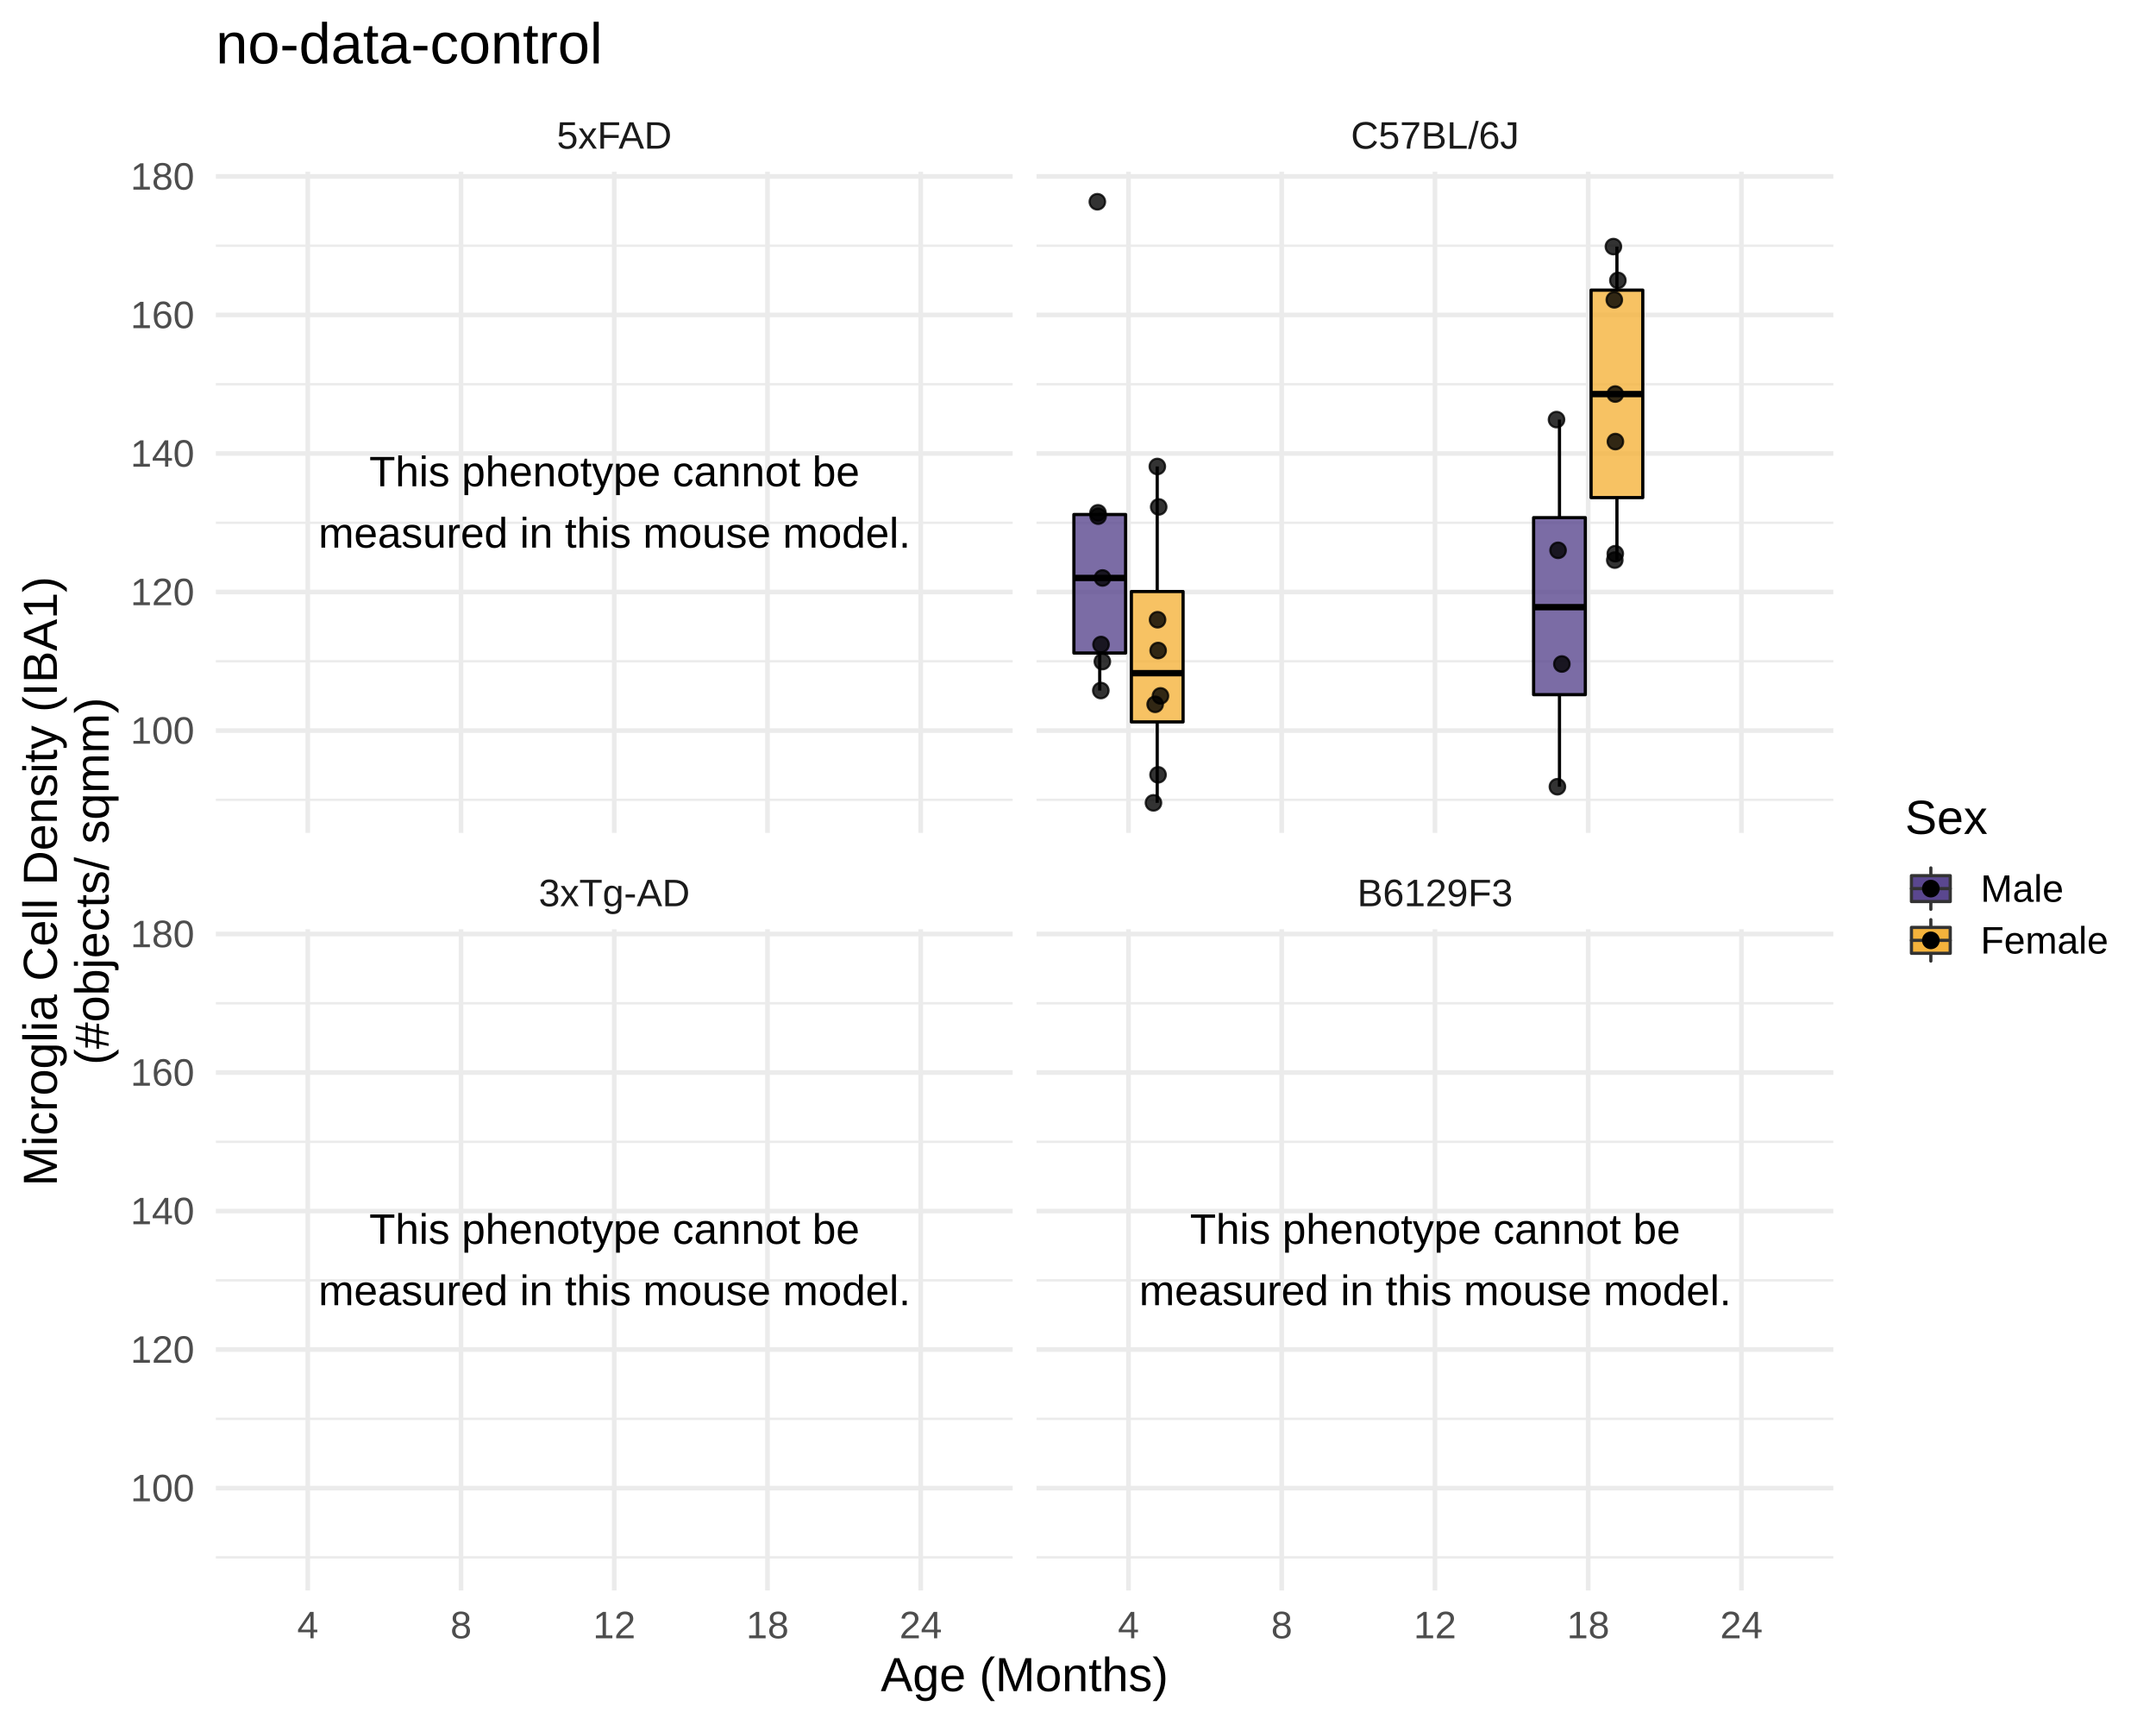
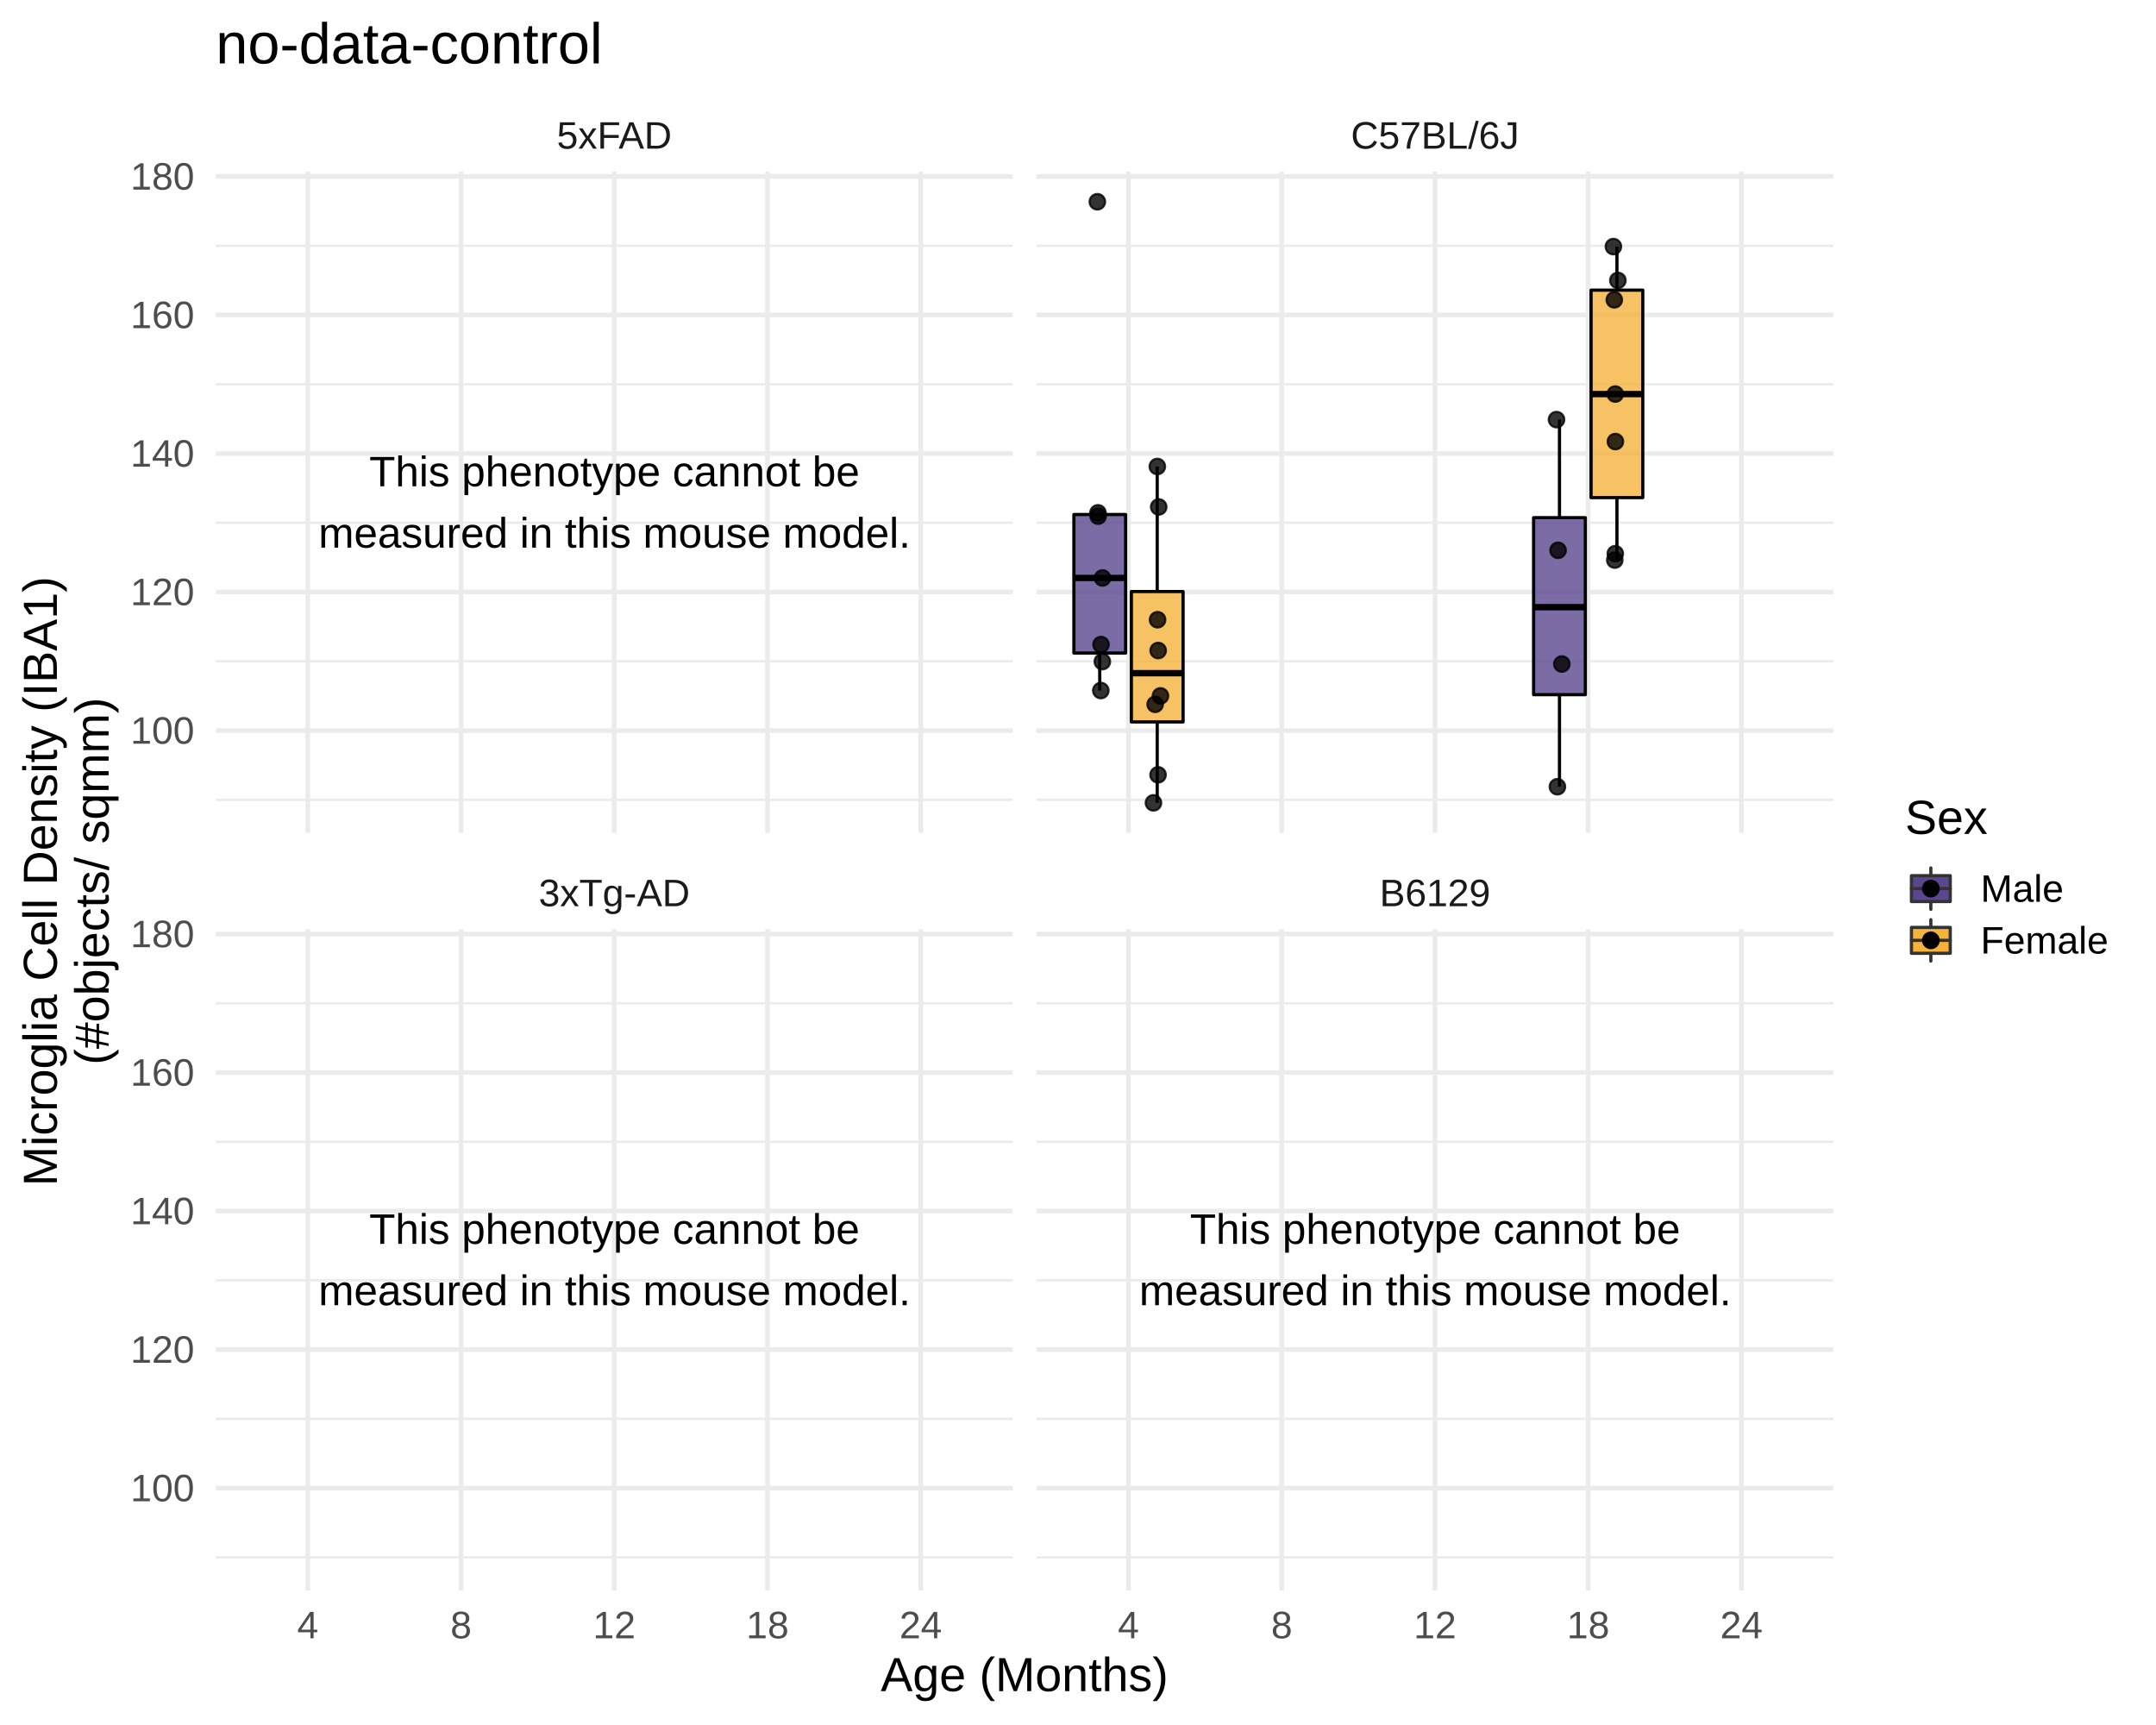
<svg xmlns="http://www.w3.org/2000/svg" viewBox="0 0 720.00 576.00">
  <defs>
    <style type="text/css">
    line, polyline, polygon, path, rect, circle {
      fill: none;
      stroke: #000000;
      stroke-linecap: round;
      stroke-linejoin: round;
      stroke-miterlimit: 10.00;
    }
  </style>
  </defs>
  <rect width="100%" height="100%" style="stroke: none; fill: #FFFFFF;" />
  <defs>
    <clipPath id="cpNzIuMDh8MzM4LjE4fDI3OC4xMnw1Ny4zMw==">
      <rect x="72.08" y="57.33" width="266.10" height="220.78" />
    </clipPath>
  </defs>
  <polyline points="72.08,267.07 338.18,267.07 " style="stroke-width: 0.78; stroke: #EBEBEB; stroke-linecap: butt;" clip-path="url(#cpNzIuMDh8MzM4LjE4fDI3OC4xMnw1Ny4zMw==)" />
  <polyline points="72.08,220.81 338.18,220.81 " style="stroke-width: 0.78; stroke: #EBEBEB; stroke-linecap: butt;" clip-path="url(#cpNzIuMDh8MzM4LjE4fDI3OC4xMnw1Ny4zMw==)" />
  <polyline points="72.08,174.56 338.18,174.56 " style="stroke-width: 0.78; stroke: #EBEBEB; stroke-linecap: butt;" clip-path="url(#cpNzIuMDh8MzM4LjE4fDI3OC4xMnw1Ny4zMw==)" />
  <polyline points="72.08,128.30 338.18,128.30 " style="stroke-width: 0.78; stroke: #EBEBEB; stroke-linecap: butt;" clip-path="url(#cpNzIuMDh8MzM4LjE4fDI3OC4xMnw1Ny4zMw==)" />
  <polyline points="72.08,82.05 338.18,82.05 " style="stroke-width: 0.78; stroke: #EBEBEB; stroke-linecap: butt;" clip-path="url(#cpNzIuMDh8MzM4LjE4fDI3OC4xMnw1Ny4zMw==)" />
  <polyline points="72.08,243.94 338.18,243.94 " style="stroke-width: 1.55; stroke: #EBEBEB; stroke-linecap: butt;" clip-path="url(#cpNzIuMDh8MzM4LjE4fDI3OC4xMnw1Ny4zMw==)" />
  <polyline points="72.08,197.68 338.18,197.68 " style="stroke-width: 1.55; stroke: #EBEBEB; stroke-linecap: butt;" clip-path="url(#cpNzIuMDh8MzM4LjE4fDI3OC4xMnw1Ny4zMw==)" />
  <polyline points="72.08,151.43 338.18,151.43 " style="stroke-width: 1.55; stroke: #EBEBEB; stroke-linecap: butt;" clip-path="url(#cpNzIuMDh8MzM4LjE4fDI3OC4xMnw1Ny4zMw==)" />
  <polyline points="72.08,105.17 338.18,105.17 " style="stroke-width: 1.55; stroke: #EBEBEB; stroke-linecap: butt;" clip-path="url(#cpNzIuMDh8MzM4LjE4fDI3OC4xMnw1Ny4zMw==)" />
  <polyline points="72.08,58.92 338.18,58.92 " style="stroke-width: 1.55; stroke: #EBEBEB; stroke-linecap: butt;" clip-path="url(#cpNzIuMDh8MzM4LjE4fDI3OC4xMnw1Ny4zMw==)" />
  <polyline points="102.78,278.12 102.78,57.33 " style="stroke-width: 1.55; stroke: #EBEBEB; stroke-linecap: butt;" clip-path="url(#cpNzIuMDh8MzM4LjE4fDI3OC4xMnw1Ny4zMw==)" />
  <polyline points="153.96,278.12 153.96,57.33 " style="stroke-width: 1.55; stroke: #EBEBEB; stroke-linecap: butt;" clip-path="url(#cpNzIuMDh8MzM4LjE4fDI3OC4xMnw1Ny4zMw==)" />
  <polyline points="205.13,278.12 205.13,57.33 " style="stroke-width: 1.55; stroke: #EBEBEB; stroke-linecap: butt;" clip-path="url(#cpNzIuMDh8MzM4LjE4fDI3OC4xMnw1Ny4zMw==)" />
  <polyline points="256.31,278.12 256.31,57.33 " style="stroke-width: 1.55; stroke: #EBEBEB; stroke-linecap: butt;" clip-path="url(#cpNzIuMDh8MzM4LjE4fDI3OC4xMnw1Ny4zMw==)" />
  <polyline points="307.48,278.12 307.48,57.33 " style="stroke-width: 1.55; stroke: #EBEBEB; stroke-linecap: butt;" clip-path="url(#cpNzIuMDh8MzM4LjE4fDI3OC4xMnw1Ny4zMw==)" />
  <g clip-path="url(#cpNzIuMDh8MzM4LjE4fDI3OC4xMnw1Ny4zMw==)">
    <text x="123.32" y="162.37" style="font-size: 14.23px; font-family: Liberation Sans;" textLength="163.62px" lengthAdjust="spacingAndGlyphs">This phenotype cannot be</text>
  </g>
  <g clip-path="url(#cpNzIuMDh8MzM4LjE4fDI3OC4xMnw1Ny4zMw==)">
    <text x="106.35" y="182.86" style="font-size: 14.23px; font-family: Liberation Sans;" textLength="197.56px" lengthAdjust="spacingAndGlyphs">measured in this mouse model.</text>
  </g>
  <defs>
    <clipPath id="cpMC4wMHw3MjAuMDB8NTc2LjAwfDAuMDA=">
      <rect x="0.00" y="0.00" width="720.00" height="576.00" />
    </clipPath>
  </defs>
  <defs>
    <clipPath id="cpNzIuMDh8MzM4LjE4fDUzMS4wN3wzMTAuMjk=">
      <rect x="72.08" y="310.29" width="266.10" height="220.78" />
    </clipPath>
  </defs>
  <polyline points="72.08,520.02 338.18,520.02 " style="stroke-width: 0.78; stroke: #EBEBEB; stroke-linecap: butt;" clip-path="url(#cpNzIuMDh8MzM4LjE4fDUzMS4wN3wzMTAuMjk=)" />
  <polyline points="72.08,473.77 338.18,473.77 " style="stroke-width: 0.78; stroke: #EBEBEB; stroke-linecap: butt;" clip-path="url(#cpNzIuMDh8MzM4LjE4fDUzMS4wN3wzMTAuMjk=)" />
  <polyline points="72.08,427.52 338.18,427.52 " style="stroke-width: 0.78; stroke: #EBEBEB; stroke-linecap: butt;" clip-path="url(#cpNzIuMDh8MzM4LjE4fDUzMS4wN3wzMTAuMjk=)" />
  <polyline points="72.08,381.26 338.18,381.26 " style="stroke-width: 0.78; stroke: #EBEBEB; stroke-linecap: butt;" clip-path="url(#cpNzIuMDh8MzM4LjE4fDUzMS4wN3wzMTAuMjk=)" />
  <polyline points="72.08,335.01 338.18,335.01 " style="stroke-width: 0.78; stroke: #EBEBEB; stroke-linecap: butt;" clip-path="url(#cpNzIuMDh8MzM4LjE4fDUzMS4wN3wzMTAuMjk=)" />
  <polyline points="72.08,496.90 338.18,496.90 " style="stroke-width: 1.55; stroke: #EBEBEB; stroke-linecap: butt;" clip-path="url(#cpNzIuMDh8MzM4LjE4fDUzMS4wN3wzMTAuMjk=)" />
  <polyline points="72.08,450.64 338.18,450.64 " style="stroke-width: 1.55; stroke: #EBEBEB; stroke-linecap: butt;" clip-path="url(#cpNzIuMDh8MzM4LjE4fDUzMS4wN3wzMTAuMjk=)" />
  <polyline points="72.08,404.39 338.18,404.39 " style="stroke-width: 1.55; stroke: #EBEBEB; stroke-linecap: butt;" clip-path="url(#cpNzIuMDh8MzM4LjE4fDUzMS4wN3wzMTAuMjk=)" />
  <polyline points="72.08,358.13 338.18,358.13 " style="stroke-width: 1.55; stroke: #EBEBEB; stroke-linecap: butt;" clip-path="url(#cpNzIuMDh8MzM4LjE4fDUzMS4wN3wzMTAuMjk=)" />
  <polyline points="72.08,311.88 338.18,311.88 " style="stroke-width: 1.55; stroke: #EBEBEB; stroke-linecap: butt;" clip-path="url(#cpNzIuMDh8MzM4LjE4fDUzMS4wN3wzMTAuMjk=)" />
  <polyline points="102.78,531.07 102.78,310.29 " style="stroke-width: 1.55; stroke: #EBEBEB; stroke-linecap: butt;" clip-path="url(#cpNzIuMDh8MzM4LjE4fDUzMS4wN3wzMTAuMjk=)" />
  <polyline points="153.96,531.07 153.96,310.29 " style="stroke-width: 1.55; stroke: #EBEBEB; stroke-linecap: butt;" clip-path="url(#cpNzIuMDh8MzM4LjE4fDUzMS4wN3wzMTAuMjk=)" />
  <polyline points="205.13,531.07 205.13,310.29 " style="stroke-width: 1.55; stroke: #EBEBEB; stroke-linecap: butt;" clip-path="url(#cpNzIuMDh8MzM4LjE4fDUzMS4wN3wzMTAuMjk=)" />
  <polyline points="256.31,531.07 256.31,310.29 " style="stroke-width: 1.55; stroke: #EBEBEB; stroke-linecap: butt;" clip-path="url(#cpNzIuMDh8MzM4LjE4fDUzMS4wN3wzMTAuMjk=)" />
  <polyline points="307.48,531.07 307.48,310.29 " style="stroke-width: 1.55; stroke: #EBEBEB; stroke-linecap: butt;" clip-path="url(#cpNzIuMDh8MzM4LjE4fDUzMS4wN3wzMTAuMjk=)" />
  <g clip-path="url(#cpNzIuMDh8MzM4LjE4fDUzMS4wN3wzMTAuMjk=)">
    <text x="123.32" y="415.33" style="font-size: 14.23px; font-family: Liberation Sans;" textLength="163.62px" lengthAdjust="spacingAndGlyphs">This phenotype cannot be</text>
  </g>
  <g clip-path="url(#cpNzIuMDh8MzM4LjE4fDUzMS4wN3wzMTAuMjk=)">
    <text x="106.35" y="435.82" style="font-size: 14.23px; font-family: Liberation Sans;" textLength="197.56px" lengthAdjust="spacingAndGlyphs">measured in this mouse model.</text>
  </g>
  <defs>
    <clipPath id="cpMC4wMHw3MjAuMDB8NTc2LjAwfDAuMDA=">
      <rect x="0.00" y="0.00" width="720.00" height="576.00" />
    </clipPath>
  </defs>
  <defs>
    <clipPath id="cpMzQ2LjE1fDYxMi4yNnwyNzguMTJ8NTcuMzM=">
      <rect x="346.15" y="57.33" width="266.10" height="220.78" />
    </clipPath>
  </defs>
  <polyline points="346.15,267.07 612.26,267.07 " style="stroke-width: 0.78; stroke: #EBEBEB; stroke-linecap: butt;" clip-path="url(#cpMzQ2LjE1fDYxMi4yNnwyNzguMTJ8NTcuMzM=)" />
  <polyline points="346.15,220.81 612.26,220.81 " style="stroke-width: 0.78; stroke: #EBEBEB; stroke-linecap: butt;" clip-path="url(#cpMzQ2LjE1fDYxMi4yNnwyNzguMTJ8NTcuMzM=)" />
  <polyline points="346.15,174.56 612.26,174.56 " style="stroke-width: 0.78; stroke: #EBEBEB; stroke-linecap: butt;" clip-path="url(#cpMzQ2LjE1fDYxMi4yNnwyNzguMTJ8NTcuMzM=)" />
  <polyline points="346.15,128.30 612.26,128.30 " style="stroke-width: 0.78; stroke: #EBEBEB; stroke-linecap: butt;" clip-path="url(#cpMzQ2LjE1fDYxMi4yNnwyNzguMTJ8NTcuMzM=)" />
  <polyline points="346.15,82.05 612.26,82.05 " style="stroke-width: 0.78; stroke: #EBEBEB; stroke-linecap: butt;" clip-path="url(#cpMzQ2LjE1fDYxMi4yNnwyNzguMTJ8NTcuMzM=)" />
  <polyline points="346.15,243.94 612.26,243.94 " style="stroke-width: 1.55; stroke: #EBEBEB; stroke-linecap: butt;" clip-path="url(#cpMzQ2LjE1fDYxMi4yNnwyNzguMTJ8NTcuMzM=)" />
  <polyline points="346.15,197.68 612.26,197.68 " style="stroke-width: 1.55; stroke: #EBEBEB; stroke-linecap: butt;" clip-path="url(#cpMzQ2LjE1fDYxMi4yNnwyNzguMTJ8NTcuMzM=)" />
  <polyline points="346.15,151.43 612.26,151.43 " style="stroke-width: 1.55; stroke: #EBEBEB; stroke-linecap: butt;" clip-path="url(#cpMzQ2LjE1fDYxMi4yNnwyNzguMTJ8NTcuMzM=)" />
  <polyline points="346.15,105.17 612.26,105.17 " style="stroke-width: 1.55; stroke: #EBEBEB; stroke-linecap: butt;" clip-path="url(#cpMzQ2LjE1fDYxMi4yNnwyNzguMTJ8NTcuMzM=)" />
  <polyline points="346.15,58.92 612.26,58.92 " style="stroke-width: 1.55; stroke: #EBEBEB; stroke-linecap: butt;" clip-path="url(#cpMzQ2LjE1fDYxMi4yNnwyNzguMTJ8NTcuMzM=)" />
  <polyline points="376.86,278.12 376.86,57.33 " style="stroke-width: 1.55; stroke: #EBEBEB; stroke-linecap: butt;" clip-path="url(#cpMzQ2LjE1fDYxMi4yNnwyNzguMTJ8NTcuMzM=)" />
  <polyline points="428.03,278.12 428.03,57.33 " style="stroke-width: 1.55; stroke: #EBEBEB; stroke-linecap: butt;" clip-path="url(#cpMzQ2LjE1fDYxMi4yNnwyNzguMTJ8NTcuMzM=)" />
  <polyline points="479.21,278.12 479.21,57.33 " style="stroke-width: 1.55; stroke: #EBEBEB; stroke-linecap: butt;" clip-path="url(#cpMzQ2LjE1fDYxMi4yNnwyNzguMTJ8NTcuMzM=)" />
  <polyline points="530.38,278.12 530.38,57.33 " style="stroke-width: 1.55; stroke: #EBEBEB; stroke-linecap: butt;" clip-path="url(#cpMzQ2LjE1fDYxMi4yNnwyNzguMTJ8NTcuMzM=)" />
  <polyline points="581.55,278.12 581.55,57.33 " style="stroke-width: 1.55; stroke: #EBEBEB; stroke-linecap: butt;" clip-path="url(#cpMzQ2LjE1fDYxMi4yNnwyNzguMTJ8NTcuMzM=)" />
  <line x1="367.26" y1="171.80" x2="367.26" y2="171.24" style="stroke-width: 1.07; stroke-linecap: butt;" clip-path="url(#cpMzQ2LjE1fDYxMi4yNnwyNzguMTJ8NTcuMzM=)" />
  <line x1="367.26" y1="218.06" x2="367.26" y2="230.58" style="stroke-width: 1.07; stroke-linecap: butt;" clip-path="url(#cpMzQ2LjE1fDYxMi4yNnwyNzguMTJ8NTcuMzM=)" />
  <polygon points="358.63,171.80 358.63,218.06 375.90,218.06 375.90,171.80 358.63,171.80 " style="stroke-width: 1.07; fill: #5A478F; fill-opacity: 0.80;" clip-path="url(#cpMzQ2LjE1fDYxMi4yNnwyNzguMTJ8NTcuMzM=)" />
  <line x1="358.63" y1="192.99" x2="375.90" y2="192.99" style="stroke-width: 2.13; stroke-linecap: butt;" clip-path="url(#cpMzQ2LjE1fDYxMi4yNnwyNzguMTJ8NTcuMzM=)" />
  <line x1="386.45" y1="197.52" x2="386.45" y2="155.77" style="stroke-width: 1.07; stroke-linecap: butt;" clip-path="url(#cpMzQ2LjE1fDYxMi4yNnwyNzguMTJ8NTcuMzM=)" />
  <line x1="386.45" y1="241.06" x2="386.45" y2="268.08" style="stroke-width: 1.07; stroke-linecap: butt;" clip-path="url(#cpMzQ2LjE1fDYxMi4yNnwyNzguMTJ8NTcuMzM=)" />
  <polygon points="377.82,197.52 377.82,241.06 395.09,241.06 395.09,197.52 377.82,197.52 " style="stroke-width: 1.07; fill: #F5B33C; fill-opacity: 0.80;" clip-path="url(#cpMzQ2LjE1fDYxMi4yNnwyNzguMTJ8NTcuMzM=)" />
  <line x1="377.82" y1="224.79" x2="395.09" y2="224.79" style="stroke-width: 2.13; stroke-linecap: butt;" clip-path="url(#cpMzQ2LjE1fDYxMi4yNnwyNzguMTJ8NTcuMzM=)" />
  <line x1="520.79" y1="172.85" x2="520.79" y2="140.11" style="stroke-width: 1.07; stroke-linecap: butt;" clip-path="url(#cpMzQ2LjE1fDYxMi4yNnwyNzguMTJ8NTcuMzM=)" />
  <line x1="520.79" y1="231.96" x2="520.79" y2="262.70" style="stroke-width: 1.07; stroke-linecap: butt;" clip-path="url(#cpMzQ2LjE1fDYxMi4yNnwyNzguMTJ8NTcuMzM=)" />
  <polygon points="512.15,172.85 512.15,231.96 529.42,231.96 529.42,172.85 512.15,172.85 " style="stroke-width: 1.07; fill: #5A478F; fill-opacity: 0.80;" clip-path="url(#cpMzQ2LjE1fDYxMi4yNnwyNzguMTJ8NTcuMzM=)" />
  <line x1="512.15" y1="202.74" x2="529.42" y2="202.74" style="stroke-width: 2.13; stroke-linecap: butt;" clip-path="url(#cpMzQ2LjE1fDYxMi4yNnwyNzguMTJ8NTcuMzM=)" />
  <line x1="539.98" y1="96.88" x2="539.98" y2="82.34" style="stroke-width: 1.07; stroke-linecap: butt;" clip-path="url(#cpMzQ2LjE1fDYxMi4yNnwyNzguMTJ8NTcuMzM=)" />
  <line x1="539.98" y1="166.16" x2="539.98" y2="187.02" style="stroke-width: 1.07; stroke-linecap: butt;" clip-path="url(#cpMzQ2LjE1fDYxMi4yNnwyNzguMTJ8NTcuMzM=)" />
  <polygon points="531.34,96.88 531.34,166.16 548.61,166.16 548.61,96.88 531.34,96.88 " style="stroke-width: 1.07; fill: #F5B33C; fill-opacity: 0.80;" clip-path="url(#cpMzQ2LjE1fDYxMi4yNnwyNzguMTJ8NTcuMzM=)" />
  <line x1="531.34" y1="131.58" x2="548.61" y2="131.58" style="stroke-width: 2.13; stroke-linecap: butt;" clip-path="url(#cpMzQ2LjE1fDYxMi4yNnwyNzguMTJ8NTcuMzM=)" />
  <circle cx="519.80" cy="140.11" r="1.95pt" style="stroke-width: 0.71; stroke: #000000; stroke-opacity: 0.80; fill: #000000; fill-opacity: 0.80;" clip-path="url(#cpMzQ2LjE1fDYxMi4yNnwyNzguMTJ8NTcuMzM=)" />
  <circle cx="540.29" cy="93.63" r="1.95pt" style="stroke-width: 0.71; stroke: #000000; stroke-opacity: 0.80; fill: #000000; fill-opacity: 0.80;" clip-path="url(#cpMzQ2LjE1fDYxMi4yNnwyNzguMTJ8NTcuMzM=)" />
  <circle cx="386.73" cy="258.72" r="1.95pt" style="stroke-width: 0.71; stroke: #000000; stroke-opacity: 0.80; fill: #000000; fill-opacity: 0.80;" clip-path="url(#cpMzQ2LjE1fDYxMi4yNnwyNzguMTJ8NTcuMzM=)" />
  <circle cx="386.77" cy="217.22" r="1.95pt" style="stroke-width: 0.71; stroke: #000000; stroke-opacity: 0.80; fill: #000000; fill-opacity: 0.80;" clip-path="url(#cpMzQ2LjE1fDYxMi4yNnwyNzguMTJ8NTcuMzM=)" />
  <circle cx="368.19" cy="192.99" r="1.95pt" style="stroke-width: 0.71; stroke: #000000; stroke-opacity: 0.80; fill: #000000; fill-opacity: 0.80;" clip-path="url(#cpMzQ2LjE1fDYxMi4yNnwyNzguMTJ8NTcuMzM=)" />
  <circle cx="367.62" cy="230.58" r="1.95pt" style="stroke-width: 0.71; stroke: #000000; stroke-opacity: 0.80; fill: #000000; fill-opacity: 0.80;" clip-path="url(#cpMzQ2LjE1fDYxMi4yNnwyNzguMTJ8NTcuMzM=)" />
  <circle cx="385.20" cy="268.08" r="1.95pt" style="stroke-width: 0.71; stroke: #000000; stroke-opacity: 0.80; fill: #000000; fill-opacity: 0.80;" clip-path="url(#cpMzQ2LjE1fDYxMi4yNnwyNzguMTJ8NTcuMzM=)" />
  <circle cx="385.77" cy="235.18" r="1.95pt" style="stroke-width: 0.71; stroke: #000000; stroke-opacity: 0.80; fill: #000000; fill-opacity: 0.80;" clip-path="url(#cpMzQ2LjE1fDYxMi4yNnwyNzguMTJ8NTcuMzM=)" />
  <circle cx="367.69" cy="215.22" r="1.95pt" style="stroke-width: 0.71; stroke: #000000; stroke-opacity: 0.80; fill: #000000; fill-opacity: 0.80;" clip-path="url(#cpMzQ2LjE1fDYxMi4yNnwyNzguMTJ8NTcuMzM=)" />
  <circle cx="386.49" cy="155.77" r="1.95pt" style="stroke-width: 0.71; stroke: #000000; stroke-opacity: 0.80; fill: #000000; fill-opacity: 0.80;" clip-path="url(#cpMzQ2LjE1fDYxMi4yNnwyNzguMTJ8NTcuMzM=)" />
  <circle cx="386.95" cy="169.27" r="1.95pt" style="stroke-width: 0.71; stroke: #000000; stroke-opacity: 0.80; fill: #000000; fill-opacity: 0.80;" clip-path="url(#cpMzQ2LjE1fDYxMi4yNnwyNzguMTJ8NTcuMzM=)" />
  <circle cx="386.57" cy="206.94" r="1.95pt" style="stroke-width: 0.71; stroke: #000000; stroke-opacity: 0.80; fill: #000000; fill-opacity: 0.80;" clip-path="url(#cpMzQ2LjE1fDYxMi4yNnwyNzguMTJ8NTcuMzM=)" />
  <circle cx="539.42" cy="131.58" r="1.95pt" style="stroke-width: 0.71; stroke: #000000; stroke-opacity: 0.80; fill: #000000; fill-opacity: 0.80;" clip-path="url(#cpMzQ2LjE1fDYxMi4yNnwyNzguMTJ8NTcuMzM=)" />
  <circle cx="387.54" cy="232.37" r="1.95pt" style="stroke-width: 0.71; stroke: #000000; stroke-opacity: 0.80; fill: #000000; fill-opacity: 0.80;" clip-path="url(#cpMzQ2LjE1fDYxMi4yNnwyNzguMTJ8NTcuMzM=)" />
  <circle cx="366.73" cy="172.35" r="1.95pt" style="stroke-width: 0.71; stroke: #000000; stroke-opacity: 0.80; fill: #000000; fill-opacity: 0.80;" clip-path="url(#cpMzQ2LjE1fDYxMi4yNnwyNzguMTJ8NTcuMzM=)" />
  <circle cx="368.13" cy="220.91" r="1.95pt" style="stroke-width: 0.71; stroke: #000000; stroke-opacity: 0.80; fill: #000000; fill-opacity: 0.80;" clip-path="url(#cpMzQ2LjE1fDYxMi4yNnwyNzguMTJ8NTcuMzM=)" />
  <circle cx="539.43" cy="184.88" r="1.95pt" style="stroke-width: 0.71; stroke: #000000; stroke-opacity: 0.80; fill: #000000; fill-opacity: 0.80;" clip-path="url(#cpMzQ2LjE1fDYxMi4yNnwyNzguMTJ8NTcuMzM=)" />
  <circle cx="366.67" cy="171.24" r="1.95pt" style="stroke-width: 0.71; stroke: #000000; stroke-opacity: 0.80; fill: #000000; fill-opacity: 0.80;" clip-path="url(#cpMzQ2LjE1fDYxMi4yNnwyNzguMTJ8NTcuMzM=)" />
  <circle cx="366.46" cy="67.37" r="1.95pt" style="stroke-width: 0.71; stroke: #000000; stroke-opacity: 0.80; fill: #000000; fill-opacity: 0.80;" clip-path="url(#cpMzQ2LjE1fDYxMi4yNnwyNzguMTJ8NTcuMzM=)" />
  <circle cx="520.10" cy="262.70" r="1.95pt" style="stroke-width: 0.71; stroke: #000000; stroke-opacity: 0.80; fill: #000000; fill-opacity: 0.80;" clip-path="url(#cpMzQ2LjE1fDYxMi4yNnwyNzguMTJ8NTcuMzM=)" />
  <circle cx="520.32" cy="183.76" r="1.95pt" style="stroke-width: 0.71; stroke: #000000; stroke-opacity: 0.80; fill: #000000; fill-opacity: 0.80;" clip-path="url(#cpMzQ2LjE1fDYxMi4yNnwyNzguMTJ8NTcuMzM=)" />
  <circle cx="539.47" cy="147.45" r="1.95pt" style="stroke-width: 0.71; stroke: #000000; stroke-opacity: 0.80; fill: #000000; fill-opacity: 0.80;" clip-path="url(#cpMzQ2LjE1fDYxMi4yNnwyNzguMTJ8NTcuMzM=)" />
  <circle cx="539.10" cy="100.12" r="1.95pt" style="stroke-width: 0.71; stroke: #000000; stroke-opacity: 0.80; fill: #000000; fill-opacity: 0.80;" clip-path="url(#cpMzQ2LjE1fDYxMi4yNnwyNzguMTJ8NTcuMzM=)" />
  <circle cx="538.80" cy="82.34" r="1.95pt" style="stroke-width: 0.71; stroke: #000000; stroke-opacity: 0.80; fill: #000000; fill-opacity: 0.80;" clip-path="url(#cpMzQ2LjE1fDYxMi4yNnwyNzguMTJ8NTcuMzM=)" />
  <circle cx="539.26" cy="187.02" r="1.95pt" style="stroke-width: 0.71; stroke: #000000; stroke-opacity: 0.80; fill: #000000; fill-opacity: 0.80;" clip-path="url(#cpMzQ2LjE1fDYxMi4yNnwyNzguMTJ8NTcuMzM=)" />
  <circle cx="521.58" cy="221.72" r="1.95pt" style="stroke-width: 0.71; stroke: #000000; stroke-opacity: 0.80; fill: #000000; fill-opacity: 0.80;" clip-path="url(#cpMzQ2LjE1fDYxMi4yNnwyNzguMTJ8NTcuMzM=)" />
  <defs>
    <clipPath id="cpMC4wMHw3MjAuMDB8NTc2LjAwfDAuMDA=">
      <rect x="0.00" y="0.00" width="720.00" height="576.00" />
    </clipPath>
  </defs>
  <defs>
    <clipPath id="cpMzQ2LjE1fDYxMi4yNnw1MzEuMDd8MzEwLjI5">
      <rect x="346.15" y="310.29" width="266.10" height="220.78" />
    </clipPath>
  </defs>
  <polyline points="346.15,520.02 612.26,520.02 " style="stroke-width: 0.78; stroke: #EBEBEB; stroke-linecap: butt;" clip-path="url(#cpMzQ2LjE1fDYxMi4yNnw1MzEuMDd8MzEwLjI5)" />
  <polyline points="346.15,473.77 612.26,473.77 " style="stroke-width: 0.78; stroke: #EBEBEB; stroke-linecap: butt;" clip-path="url(#cpMzQ2LjE1fDYxMi4yNnw1MzEuMDd8MzEwLjI5)" />
  <polyline points="346.15,427.52 612.26,427.52 " style="stroke-width: 0.78; stroke: #EBEBEB; stroke-linecap: butt;" clip-path="url(#cpMzQ2LjE1fDYxMi4yNnw1MzEuMDd8MzEwLjI5)" />
  <polyline points="346.15,381.26 612.26,381.26 " style="stroke-width: 0.78; stroke: #EBEBEB; stroke-linecap: butt;" clip-path="url(#cpMzQ2LjE1fDYxMi4yNnw1MzEuMDd8MzEwLjI5)" />
  <polyline points="346.15,335.01 612.26,335.01 " style="stroke-width: 0.78; stroke: #EBEBEB; stroke-linecap: butt;" clip-path="url(#cpMzQ2LjE1fDYxMi4yNnw1MzEuMDd8MzEwLjI5)" />
  <polyline points="346.15,496.90 612.26,496.90 " style="stroke-width: 1.55; stroke: #EBEBEB; stroke-linecap: butt;" clip-path="url(#cpMzQ2LjE1fDYxMi4yNnw1MzEuMDd8MzEwLjI5)" />
  <polyline points="346.15,450.64 612.26,450.64 " style="stroke-width: 1.55; stroke: #EBEBEB; stroke-linecap: butt;" clip-path="url(#cpMzQ2LjE1fDYxMi4yNnw1MzEuMDd8MzEwLjI5)" />
  <polyline points="346.15,404.39 612.26,404.39 " style="stroke-width: 1.55; stroke: #EBEBEB; stroke-linecap: butt;" clip-path="url(#cpMzQ2LjE1fDYxMi4yNnw1MzEuMDd8MzEwLjI5)" />
  <polyline points="346.15,358.13 612.26,358.13 " style="stroke-width: 1.55; stroke: #EBEBEB; stroke-linecap: butt;" clip-path="url(#cpMzQ2LjE1fDYxMi4yNnw1MzEuMDd8MzEwLjI5)" />
  <polyline points="346.15,311.88 612.26,311.88 " style="stroke-width: 1.55; stroke: #EBEBEB; stroke-linecap: butt;" clip-path="url(#cpMzQ2LjE1fDYxMi4yNnw1MzEuMDd8MzEwLjI5)" />
  <polyline points="376.86,531.07 376.86,310.29 " style="stroke-width: 1.55; stroke: #EBEBEB; stroke-linecap: butt;" clip-path="url(#cpMzQ2LjE1fDYxMi4yNnw1MzEuMDd8MzEwLjI5)" />
  <polyline points="428.03,531.07 428.03,310.29 " style="stroke-width: 1.55; stroke: #EBEBEB; stroke-linecap: butt;" clip-path="url(#cpMzQ2LjE1fDYxMi4yNnw1MzEuMDd8MzEwLjI5)" />
  <polyline points="479.21,531.07 479.21,310.29 " style="stroke-width: 1.55; stroke: #EBEBEB; stroke-linecap: butt;" clip-path="url(#cpMzQ2LjE1fDYxMi4yNnw1MzEuMDd8MzEwLjI5)" />
  <polyline points="530.38,531.07 530.38,310.29 " style="stroke-width: 1.55; stroke: #EBEBEB; stroke-linecap: butt;" clip-path="url(#cpMzQ2LjE1fDYxMi4yNnw1MzEuMDd8MzEwLjI5)" />
  <polyline points="581.55,531.07 581.55,310.29 " style="stroke-width: 1.55; stroke: #EBEBEB; stroke-linecap: butt;" clip-path="url(#cpMzQ2LjE1fDYxMi4yNnw1MzEuMDd8MzEwLjI5)" />
  <g clip-path="url(#cpMzQ2LjE1fDYxMi4yNnw1MzEuMDd8MzEwLjI5)">
    <text x="397.39" y="415.33" style="font-size: 14.23px; font-family: Liberation Sans;" textLength="163.62px" lengthAdjust="spacingAndGlyphs">This phenotype cannot be</text>
  </g>
  <g clip-path="url(#cpMzQ2LjE1fDYxMi4yNnw1MzEuMDd8MzEwLjI5)">
    <text x="380.43" y="435.82" style="font-size: 14.23px; font-family: Liberation Sans;" textLength="197.56px" lengthAdjust="spacingAndGlyphs">measured in this mouse model.</text>
  </g>
  <defs>
    <clipPath id="cpMC4wMHw3MjAuMDB8NTc2LjAwfDAuMDA=">
      <rect x="0.00" y="0.00" width="720.00" height="576.00" />
    </clipPath>
  </defs>
  <defs>
    <clipPath id="cpNzIuMDh8MzM4LjE4fDMxMC4yOXwyODYuMDk=">
      <rect x="72.08" y="286.09" width="266.10" height="24.21" />
    </clipPath>
  </defs>
  <g clip-path="url(#cpNzIuMDh8MzM4LjE4fDMxMC4yOXwyODYuMDk=)">
    <text x="179.90" y="302.59" style="font-size: 12.80px; fill: #1A1A1A; font-family: Liberation Sans;" textLength="50.47px" lengthAdjust="spacingAndGlyphs">3xTg-AD</text>
  </g>
  <defs>
    <clipPath id="cpMC4wMHw3MjAuMDB8NTc2LjAwfDAuMDA=">
      <rect x="0.00" y="0.00" width="720.00" height="576.00" />
    </clipPath>
  </defs>
  <defs>
    <clipPath id="cpMzQ2LjE1fDYxMi4yNnwzMTAuMjl8Mjg2LjA5">
      <rect x="346.15" y="286.09" width="266.10" height="24.21" />
    </clipPath>
  </defs>
  <g clip-path="url(#cpMzQ2LjE1fDYxMi4yNnwzMTAuMjl8Mjg2LjA5)">
-     <text x="453.26" y="302.59" style="font-size: 12.80px; fill: #1A1A1A; font-family: Liberation Sans;" textLength="51.89px" lengthAdjust="spacingAndGlyphs">B6129F3</text>
+     <text x="460.72" y="302.59" style="font-size: 12.80px; fill: #1A1A1A; font-family: Liberation Sans;" textLength="36.97px" lengthAdjust="spacingAndGlyphs">B6129</text>
  </g>
  <defs>
    <clipPath id="cpMC4wMHw3MjAuMDB8NTc2LjAwfDAuMDA=">
      <rect x="0.00" y="0.00" width="720.00" height="576.00" />
    </clipPath>
  </defs>
  <defs>
    <clipPath id="cpNzIuMDh8MzM4LjE4fDU3LjMzfDMzLjEz">
      <rect x="72.08" y="33.13" width="266.10" height="24.21" />
    </clipPath>
  </defs>
  <g clip-path="url(#cpNzIuMDh8MzM4LjE4fDU3LjMzfDMzLjEz)">
    <text x="185.94" y="49.63" style="font-size: 12.80px; fill: #1A1A1A; font-family: Liberation Sans;" textLength="38.39px" lengthAdjust="spacingAndGlyphs">5xFAD</text>
  </g>
  <defs>
    <clipPath id="cpMC4wMHw3MjAuMDB8NTc2LjAwfDAuMDA=">
      <rect x="0.00" y="0.00" width="720.00" height="576.00" />
    </clipPath>
  </defs>
  <defs>
    <clipPath id="cpMzQ2LjE1fDYxMi4yNnw1Ny4zM3wzMy4xMw==">
      <rect x="346.15" y="33.13" width="266.10" height="24.21" />
    </clipPath>
  </defs>
  <g clip-path="url(#cpMzQ2LjE1fDYxMi4yNnw1Ny4zM3wzMy4xMw==)">
    <text x="451.12" y="49.63" style="font-size: 12.80px; fill: #1A1A1A; font-family: Liberation Sans;" textLength="56.17px" lengthAdjust="spacingAndGlyphs">C57BL/6J</text>
  </g>
  <defs>
    <clipPath id="cpMC4wMHw3MjAuMDB8NTc2LjAwfDAuMDA=">
      <rect x="0.00" y="0.00" width="720.00" height="576.00" />
    </clipPath>
  </defs>
  <g clip-path="url(#cpMC4wMHw3MjAuMDB8NTc2LjAwfDAuMDA=)">
    <text x="99.23" y="547.04" style="font-size: 12.80px; fill: #4D4D4D; font-family: Liberation Sans;" textLength="7.11px" lengthAdjust="spacingAndGlyphs">4</text>
  </g>
  <g clip-path="url(#cpMC4wMHw3MjAuMDB8NTc2LjAwfDAuMDA=)">
    <text x="150.40" y="547.04" style="font-size: 12.80px; fill: #4D4D4D; font-family: Liberation Sans;" textLength="7.11px" lengthAdjust="spacingAndGlyphs">8</text>
  </g>
  <g clip-path="url(#cpMC4wMHw3MjAuMDB8NTc2LjAwfDAuMDA=)">
    <text x="198.02" y="547.04" style="font-size: 12.80px; fill: #4D4D4D; font-family: Liberation Sans;" textLength="14.22px" lengthAdjust="spacingAndGlyphs">12</text>
  </g>
  <g clip-path="url(#cpMC4wMHw3MjAuMDB8NTc2LjAwfDAuMDA=)">
    <text x="249.20" y="547.04" style="font-size: 12.80px; fill: #4D4D4D; font-family: Liberation Sans;" textLength="14.22px" lengthAdjust="spacingAndGlyphs">18</text>
  </g>
  <g clip-path="url(#cpMC4wMHw3MjAuMDB8NTc2LjAwfDAuMDA=)">
    <text x="300.37" y="547.04" style="font-size: 12.80px; fill: #4D4D4D; font-family: Liberation Sans;" textLength="14.22px" lengthAdjust="spacingAndGlyphs">24</text>
  </g>
  <g clip-path="url(#cpMC4wMHw3MjAuMDB8NTc2LjAwfDAuMDA=)">
    <text x="373.30" y="547.04" style="font-size: 12.80px; fill: #4D4D4D; font-family: Liberation Sans;" textLength="7.11px" lengthAdjust="spacingAndGlyphs">4</text>
  </g>
  <g clip-path="url(#cpMC4wMHw3MjAuMDB8NTc2LjAwfDAuMDA=)">
    <text x="424.48" y="547.04" style="font-size: 12.80px; fill: #4D4D4D; font-family: Liberation Sans;" textLength="7.11px" lengthAdjust="spacingAndGlyphs">8</text>
  </g>
  <g clip-path="url(#cpMC4wMHw3MjAuMDB8NTc2LjAwfDAuMDA=)">
    <text x="472.10" y="547.04" style="font-size: 12.80px; fill: #4D4D4D; font-family: Liberation Sans;" textLength="14.22px" lengthAdjust="spacingAndGlyphs">12</text>
  </g>
  <g clip-path="url(#cpMC4wMHw3MjAuMDB8NTc2LjAwfDAuMDA=)">
    <text x="523.27" y="547.04" style="font-size: 12.80px; fill: #4D4D4D; font-family: Liberation Sans;" textLength="14.22px" lengthAdjust="spacingAndGlyphs">18</text>
  </g>
  <g clip-path="url(#cpMC4wMHw3MjAuMDB8NTc2LjAwfDAuMDA=)">
    <text x="574.44" y="547.04" style="font-size: 12.80px; fill: #4D4D4D; font-family: Liberation Sans;" textLength="14.22px" lengthAdjust="spacingAndGlyphs">24</text>
  </g>
  <g clip-path="url(#cpMC4wMHw3MjAuMDB8NTc2LjAwfDAuMDA=)">
    <text x="43.58" y="248.34" style="font-size: 12.80px; fill: #4D4D4D; font-family: Liberation Sans;" textLength="21.33px" lengthAdjust="spacingAndGlyphs">100</text>
  </g>
  <g clip-path="url(#cpMC4wMHw3MjAuMDB8NTc2LjAwfDAuMDA=)">
    <text x="43.58" y="202.08" style="font-size: 12.80px; fill: #4D4D4D; font-family: Liberation Sans;" textLength="21.33px" lengthAdjust="spacingAndGlyphs">120</text>
  </g>
  <g clip-path="url(#cpMC4wMHw3MjAuMDB8NTc2LjAwfDAuMDA=)">
    <text x="43.58" y="155.83" style="font-size: 12.80px; fill: #4D4D4D; font-family: Liberation Sans;" textLength="21.33px" lengthAdjust="spacingAndGlyphs">140</text>
  </g>
  <g clip-path="url(#cpMC4wMHw3MjAuMDB8NTc2LjAwfDAuMDA=)">
    <text x="43.58" y="109.57" style="font-size: 12.80px; fill: #4D4D4D; font-family: Liberation Sans;" textLength="21.33px" lengthAdjust="spacingAndGlyphs">160</text>
  </g>
  <g clip-path="url(#cpMC4wMHw3MjAuMDB8NTc2LjAwfDAuMDA=)">
    <text x="43.58" y="63.32" style="font-size: 12.80px; fill: #4D4D4D; font-family: Liberation Sans;" textLength="21.33px" lengthAdjust="spacingAndGlyphs">180</text>
  </g>
  <g clip-path="url(#cpMC4wMHw3MjAuMDB8NTc2LjAwfDAuMDA=)">
    <text x="43.58" y="501.30" style="font-size: 12.80px; fill: #4D4D4D; font-family: Liberation Sans;" textLength="21.33px" lengthAdjust="spacingAndGlyphs">100</text>
  </g>
  <g clip-path="url(#cpMC4wMHw3MjAuMDB8NTc2LjAwfDAuMDA=)">
    <text x="43.58" y="455.04" style="font-size: 12.80px; fill: #4D4D4D; font-family: Liberation Sans;" textLength="21.33px" lengthAdjust="spacingAndGlyphs">120</text>
  </g>
  <g clip-path="url(#cpMC4wMHw3MjAuMDB8NTc2LjAwfDAuMDA=)">
    <text x="43.58" y="408.79" style="font-size: 12.80px; fill: #4D4D4D; font-family: Liberation Sans;" textLength="21.33px" lengthAdjust="spacingAndGlyphs">140</text>
  </g>
  <g clip-path="url(#cpMC4wMHw3MjAuMDB8NTc2LjAwfDAuMDA=)">
    <text x="43.58" y="362.53" style="font-size: 12.80px; fill: #4D4D4D; font-family: Liberation Sans;" textLength="21.33px" lengthAdjust="spacingAndGlyphs">160</text>
  </g>
  <g clip-path="url(#cpMC4wMHw3MjAuMDB8NTc2LjAwfDAuMDA=)">
    <text x="43.58" y="316.28" style="font-size: 12.80px; fill: #4D4D4D; font-family: Liberation Sans;" textLength="21.33px" lengthAdjust="spacingAndGlyphs">180</text>
  </g>
  <g clip-path="url(#cpMC4wMHw3MjAuMDB8NTc2LjAwfDAuMDA=)">
    <text x="294.12" y="564.70" style="font-size: 16.00px; font-family: Liberation Sans;" textLength="96.09px" lengthAdjust="spacingAndGlyphs">Age (Months)</text>
  </g>
  <g clip-path="url(#cpMC4wMHw3MjAuMDB8NTc2LjAwfDAuMDA=)">
    <text transform="translate(18.99,396.09) rotate(-90)" style="font-size: 16.00px; font-family: Liberation Sans;" textLength="203.77px" lengthAdjust="spacingAndGlyphs">Microglia Cell Density (IBA1)</text>
  </g>
  <g clip-path="url(#cpMC4wMHw3MjAuMDB8NTc2LjAwfDAuMDA=)">
    <text transform="translate(36.27,355.59) rotate(-90)" style="font-size: 16.00px; font-family: Liberation Sans;" textLength="122.77px" lengthAdjust="spacingAndGlyphs">(#objects/ sqmm)</text>
  </g>
  <g clip-path="url(#cpMC4wMHw3MjAuMDB8NTc2LjAwfDAuMDA=)">
    <text x="636.17" y="278.45" style="font-size: 16.00px; font-family: Liberation Sans;" textLength="27.58px" lengthAdjust="spacingAndGlyphs">Sex</text>
  </g>
  <polyline points="644.81,303.63 644.81,301.04 " style="stroke-width: 1.07; stroke: #333333;" clip-path="url(#cpMC4wMHw3MjAuMDB8NTc2LjAwfDAuMDA=)" />
  <polyline points="644.81,292.40 644.81,289.81 " style="stroke-width: 1.07; stroke: #333333;" clip-path="url(#cpMC4wMHw3MjAuMDB8NTc2LjAwfDAuMDA=)" />
  <rect x="638.33" y="292.40" width="12.96" height="8.64" style="stroke-width: 1.07; stroke: #333333; fill: #5A478F;" clip-path="url(#cpMC4wMHw3MjAuMDB8NTc2LjAwfDAuMDA=)" />
  <polyline points="638.33,296.72 651.29,296.72 " style="stroke-width: 1.07; stroke: #333333;" clip-path="url(#cpMC4wMHw3MjAuMDB8NTc2LjAwfDAuMDA=)" />
  <circle cx="644.81" cy="296.72" r="1.95pt" style="stroke-width: 0.71; fill: #000000;" clip-path="url(#cpMC4wMHw3MjAuMDB8NTc2LjAwfDAuMDA=)" />
  <polyline points="644.81,320.91 644.81,318.32 " style="stroke-width: 1.07; stroke: #333333;" clip-path="url(#cpMC4wMHw3MjAuMDB8NTc2LjAwfDAuMDA=)" />
  <polyline points="644.81,309.68 644.81,307.09 " style="stroke-width: 1.07; stroke: #333333;" clip-path="url(#cpMC4wMHw3MjAuMDB8NTc2LjAwfDAuMDA=)" />
  <rect x="638.33" y="309.68" width="12.96" height="8.64" style="stroke-width: 1.07; stroke: #333333; fill: #F5B33C;" clip-path="url(#cpMC4wMHw3MjAuMDB8NTc2LjAwfDAuMDA=)" />
  <polyline points="638.33,314.00 651.29,314.00 " style="stroke-width: 1.07; stroke: #333333;" clip-path="url(#cpMC4wMHw3MjAuMDB8NTc2LjAwfDAuMDA=)" />
  <circle cx="644.81" cy="314.00" r="1.95pt" style="stroke-width: 0.71; fill: #000000;" clip-path="url(#cpMC4wMHw3MjAuMDB8NTc2LjAwfDAuMDA=)" />
  <g clip-path="url(#cpMC4wMHw3MjAuMDB8NTc2LjAwfDAuMDA=)">
    <text x="661.42" y="301.12" style="font-size: 12.80px; font-family: Liberation Sans;" textLength="27.72px" lengthAdjust="spacingAndGlyphs">Male</text>
  </g>
  <g clip-path="url(#cpMC4wMHw3MjAuMDB8NTc2LjAwfDAuMDA=)">
    <text x="661.42" y="318.40" style="font-size: 12.80px; font-family: Liberation Sans;" textLength="42.64px" lengthAdjust="spacingAndGlyphs">Female</text>
  </g>
  <g clip-path="url(#cpMC4wMHw3MjAuMDB8NTc2LjAwfDAuMDA=)">
    <text x="72.08" y="21.17" style="font-size: 19.20px; font-family: Liberation Sans;" textLength="129.06px" lengthAdjust="spacingAndGlyphs">no-data-control</text>
  </g>
</svg>
